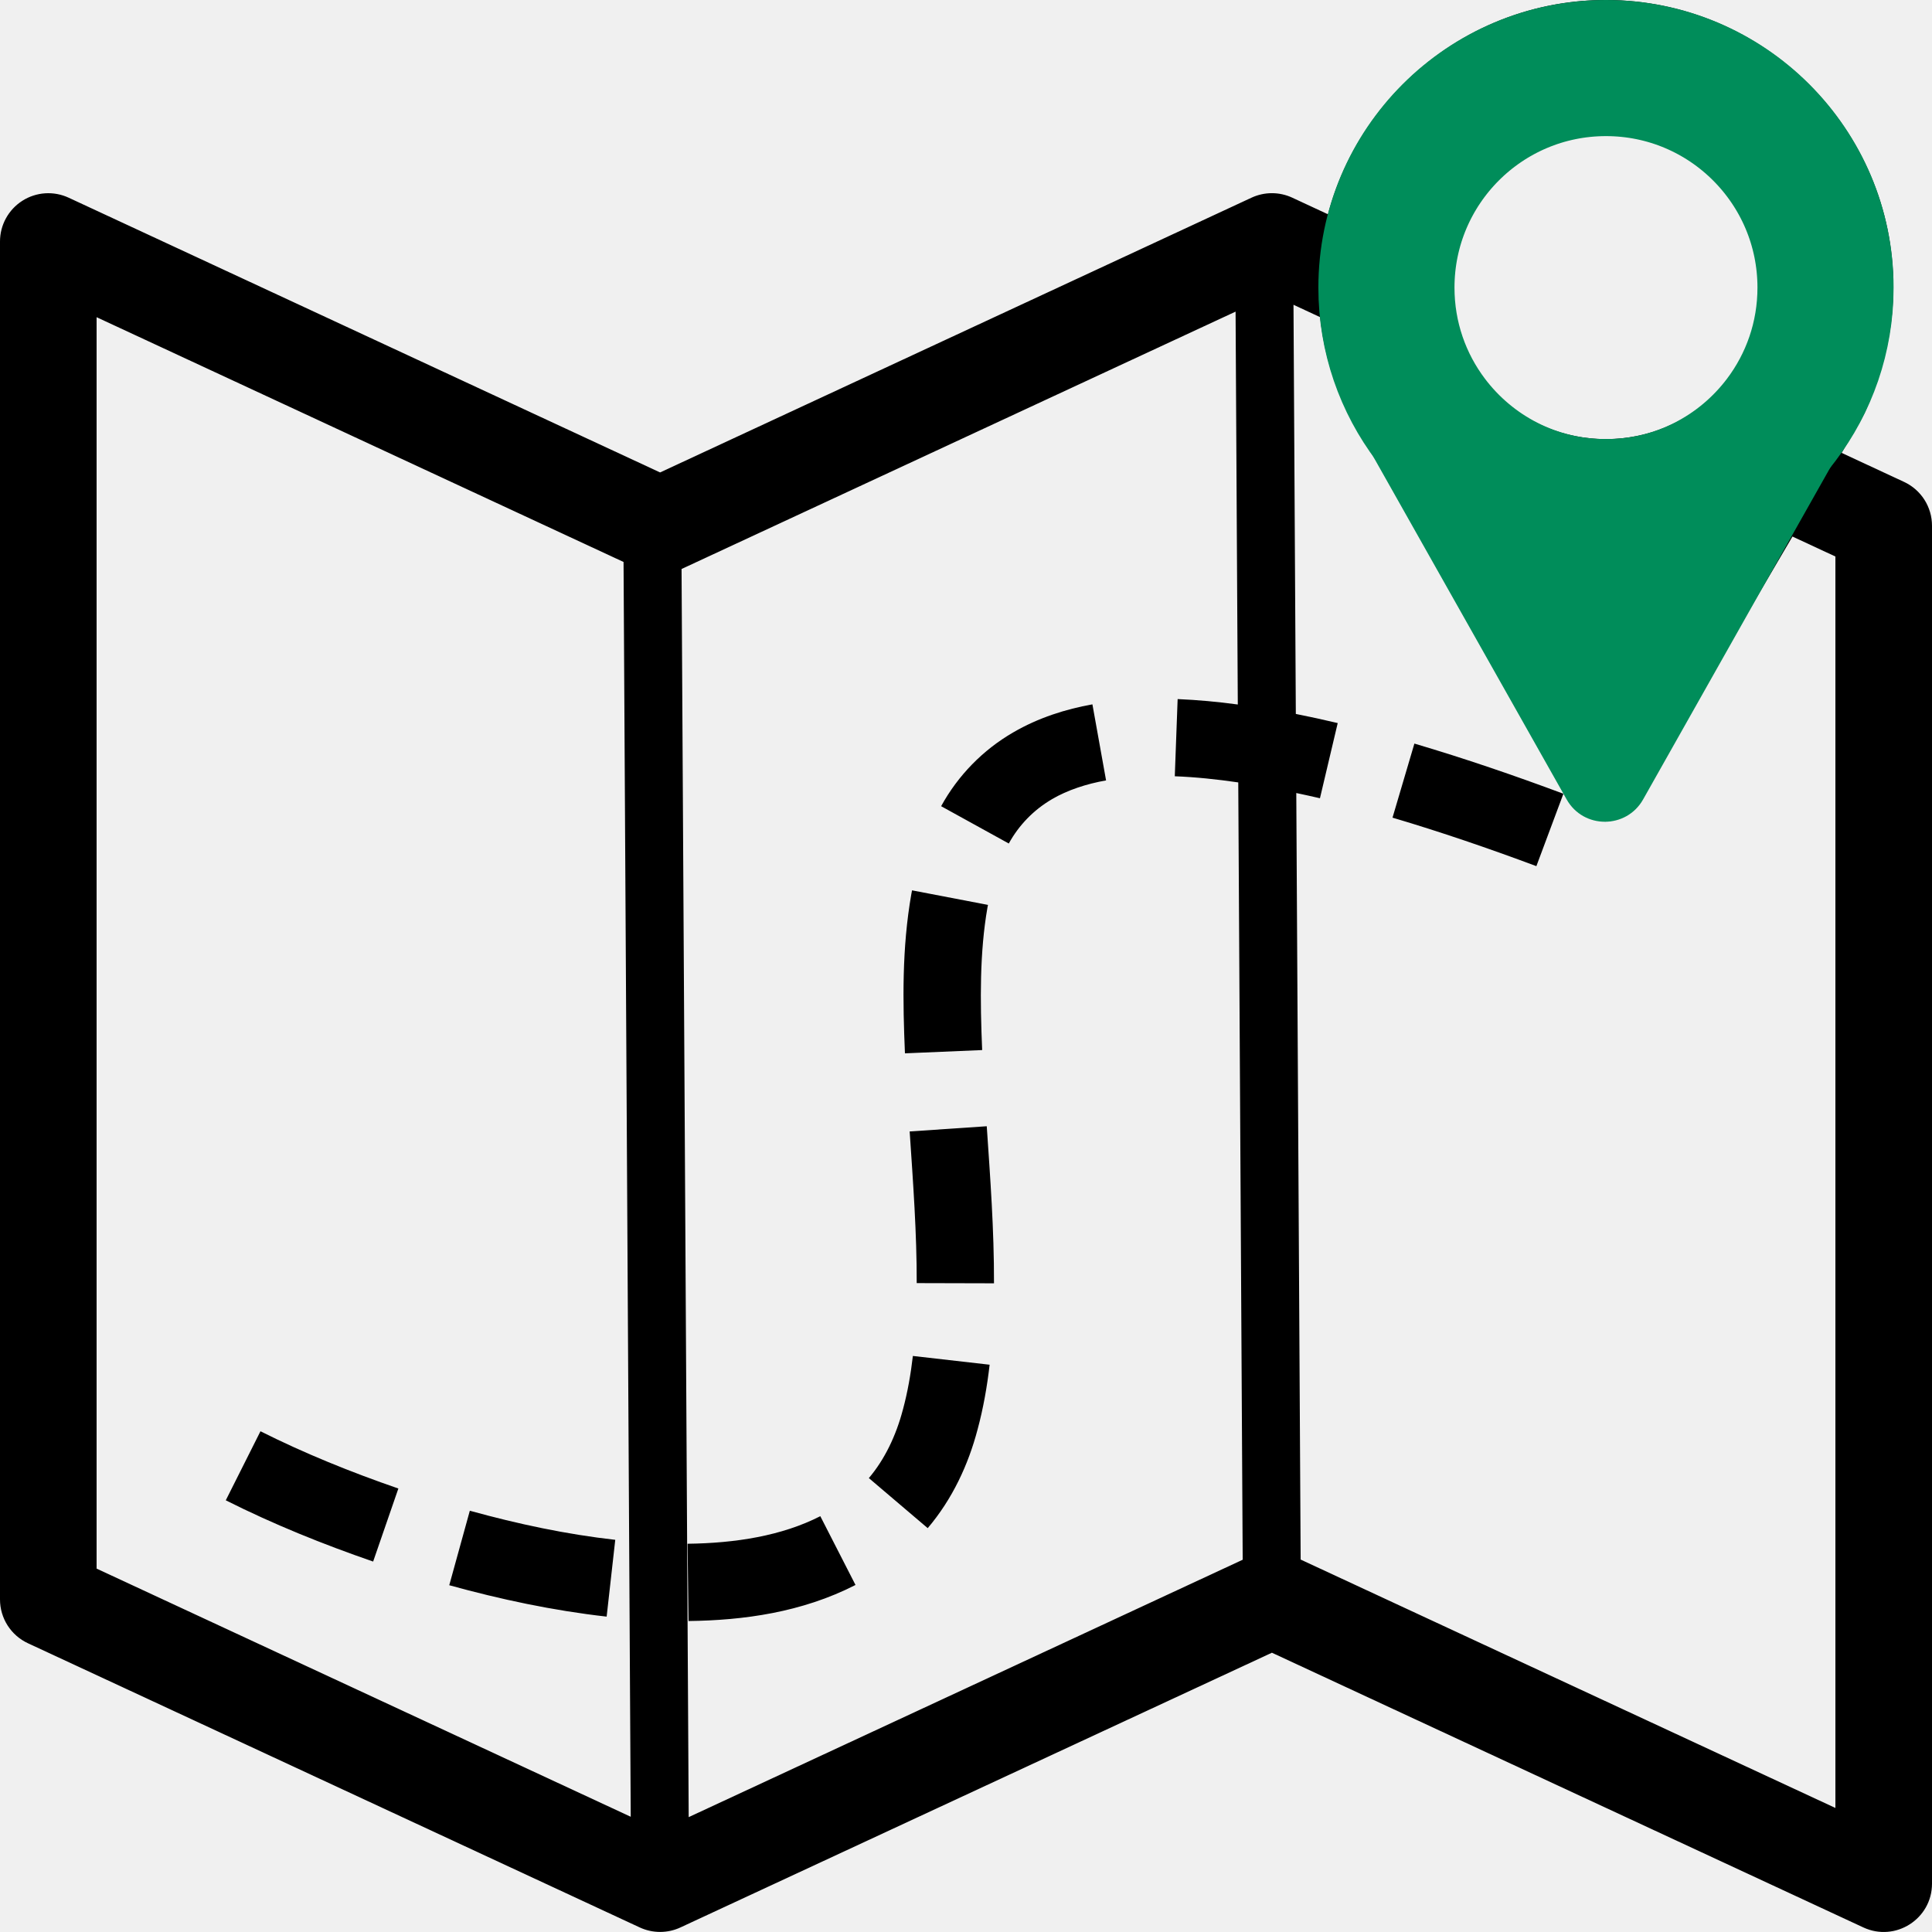
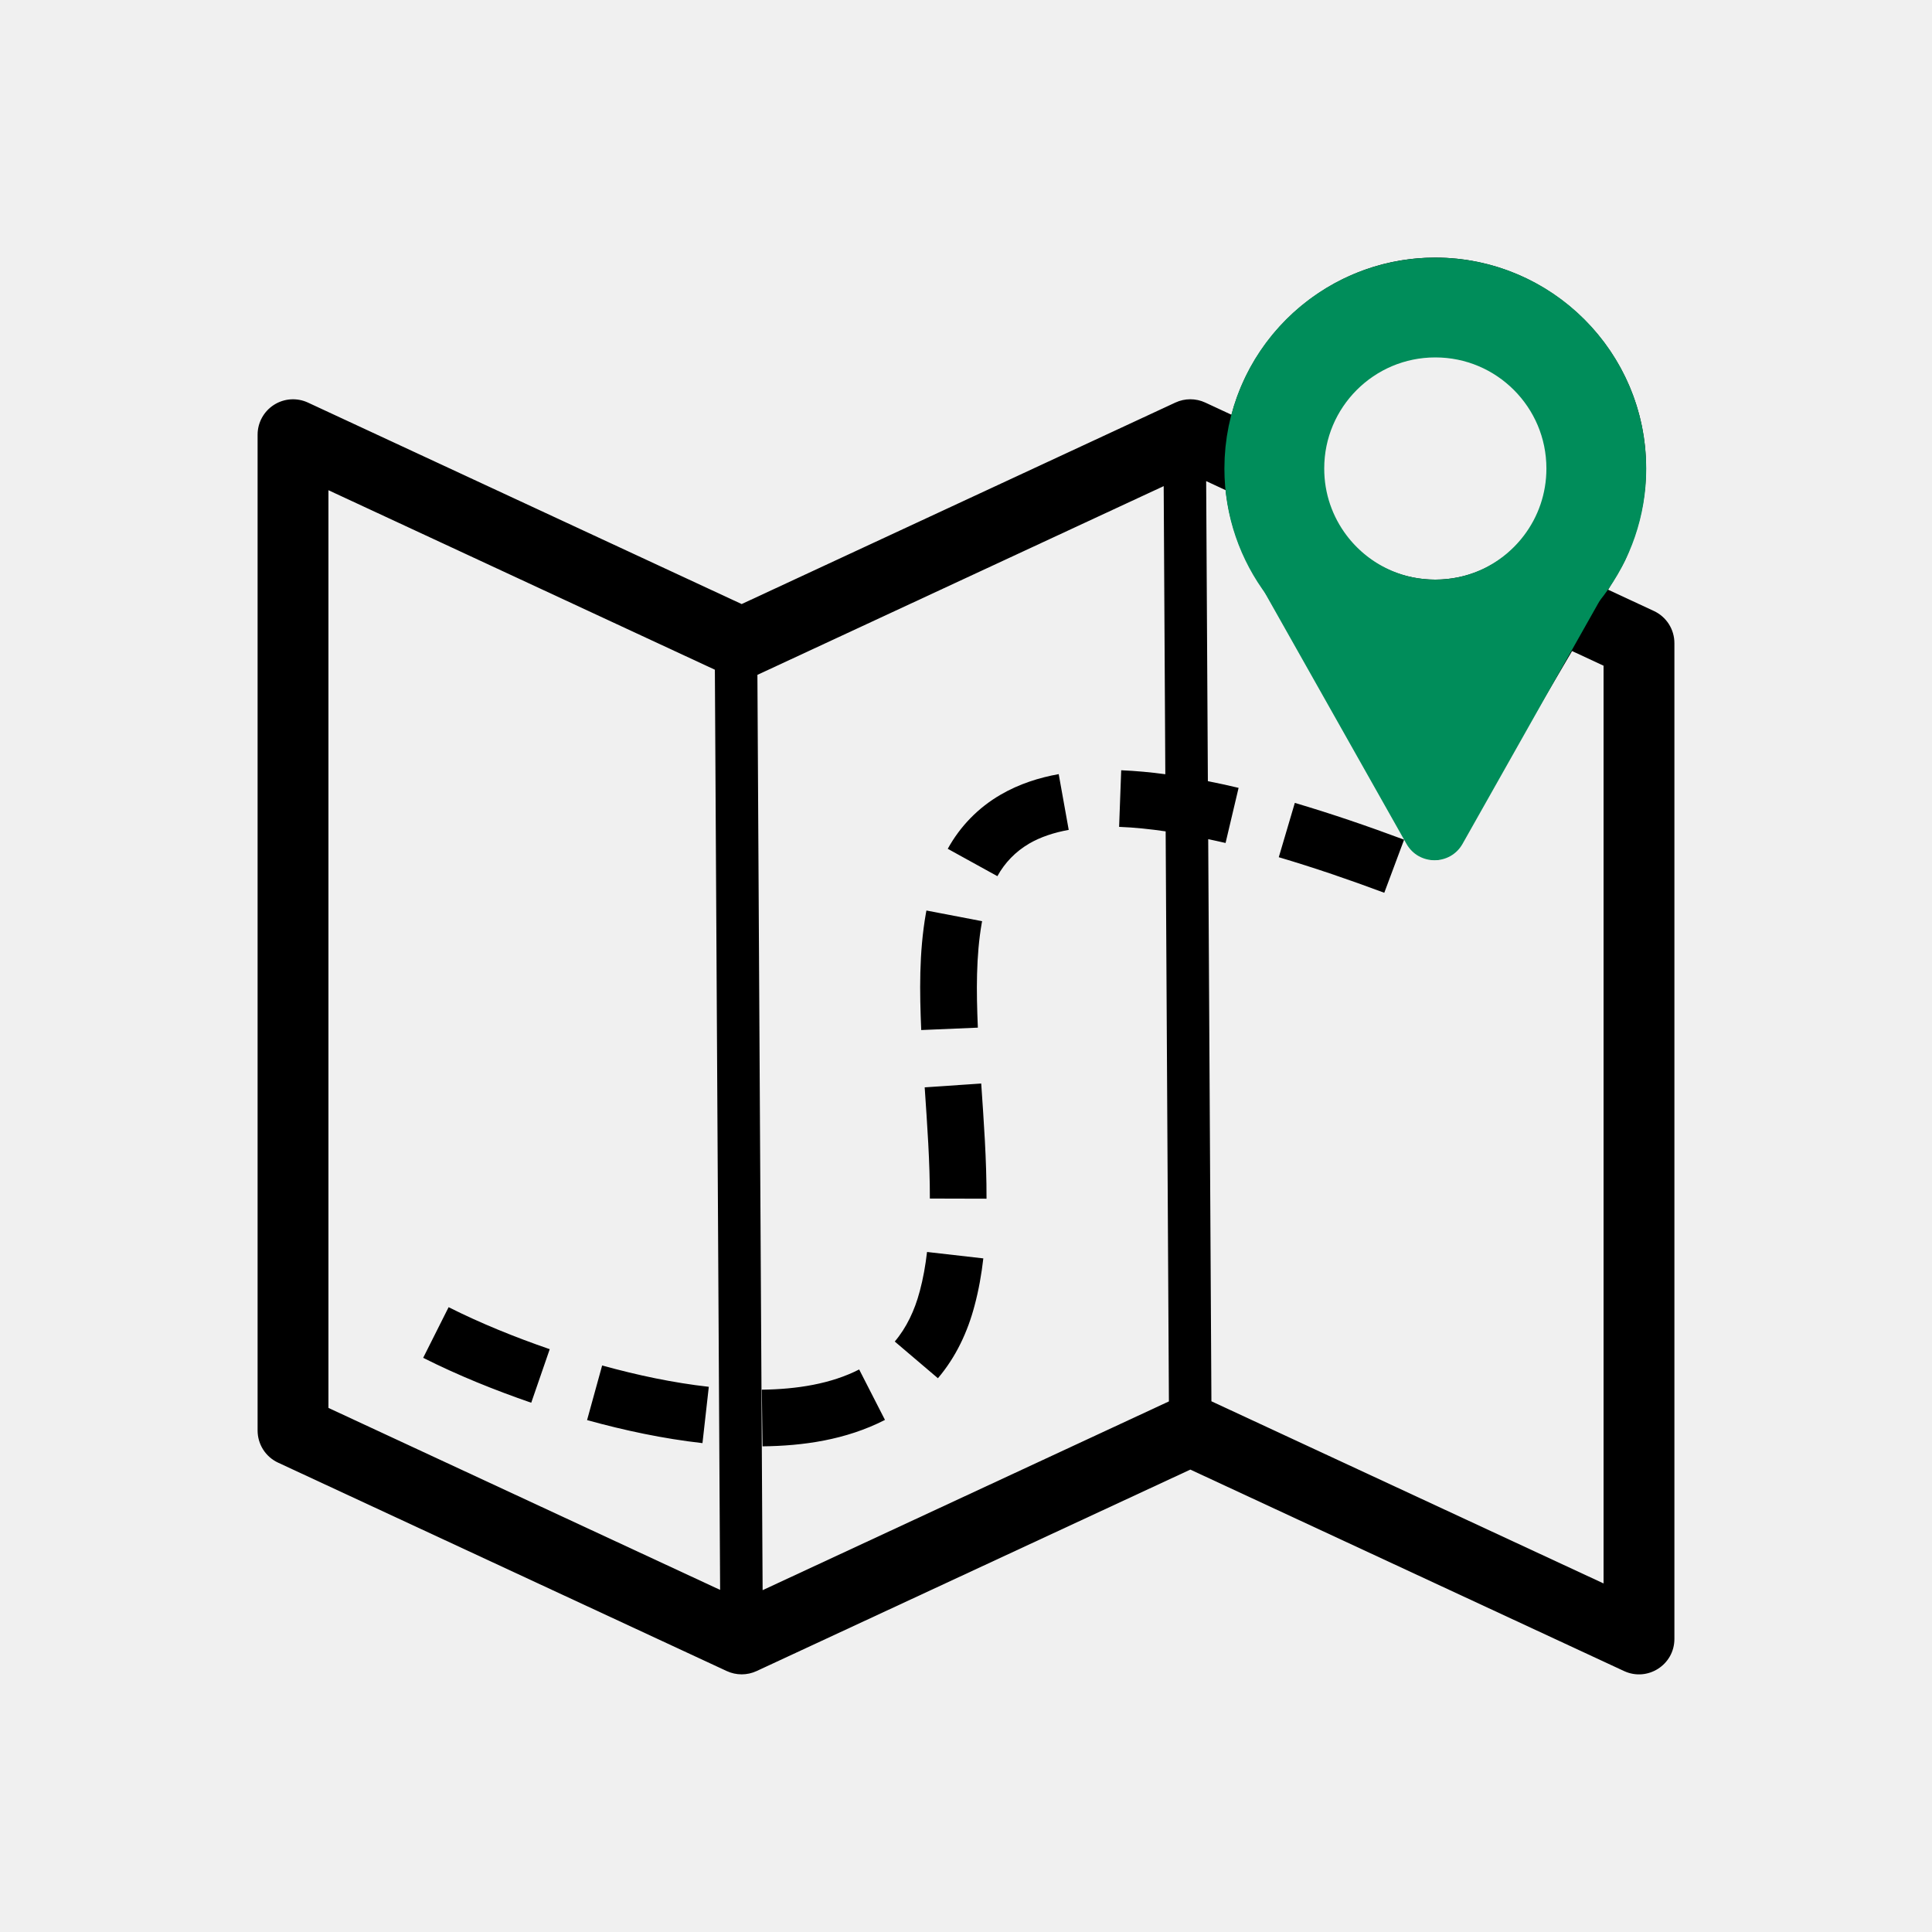
- <svg xmlns="http://www.w3.org/2000/svg" width="88" height="88" viewBox="0 0 88 88" fill="none">
-   <g clip-path="url(#clip0_434_10)">
-     <path fill-rule="evenodd" clip-rule="evenodd" d="M73.143 0C67.089 0 61.969 4.167 60.489 9.761L58.861 9.004C58.57 8.869 58.254 8.799 57.933 8.799C57.613 8.799 57.296 8.869 57.005 9.004L30.066 21.519L3.127 9.005C2.791 8.849 2.422 8.781 2.054 8.805C1.685 8.83 1.328 8.947 1.017 9.146C0.705 9.345 0.449 9.619 0.271 9.943C0.093 10.267 6.20685e-05 10.63 5.93344e-08 11V72.853C-9.73394e-05 73.272 0.12 73.683 0.345 74.036C0.571 74.39 0.893 74.672 1.273 74.848L29.139 87.792C29.43 87.927 29.747 87.997 30.067 87.997C30.387 87.997 30.704 87.927 30.994 87.792L57.934 75.279L84.873 87.792C86.332 88.469 88 87.405 88 85.798V23.946C88 23.526 87.88 23.116 87.655 22.762C87.429 22.408 87.107 22.127 86.727 21.95L83.884 20.628L84.774 19.113C84.976 18.746 85.137 18.355 85.275 17.956C85.912 16.402 86.239 14.74 86.24 13.061C86.24 5.883 80.342 0 73.143 0ZM73.143 6.119C77.019 6.119 80.102 9.195 80.102 13.061C80.102 16.926 77.019 20 73.143 20C69.267 20 66.184 16.926 66.184 13.061C66.184 9.195 69.267 6.119 73.143 6.119ZM58.917 13.882L60.129 14.446C60.364 16.645 61.159 18.747 62.439 20.552L71.545 36.295C72.821 37.961 73.669 37.645 74.73 36.207L81.644 24.439L83.6 25.348V82.35L59.243 71.036L59.044 36.121C59.404 36.199 59.762 36.274 60.122 36.359L60.931 32.935C60.298 32.785 59.662 32.646 59.023 32.519L58.917 13.882ZM56.279 14.194L56.38 32.089C55.471 31.965 54.557 31.882 53.64 31.842L53.51 35.358C54.468 35.394 55.433 35.497 56.401 35.638L56.603 71.044L31.369 82.768L31.044 25.917L56.279 14.194ZM4.4 14.448L28.402 25.597L28.729 82.751L4.4 71.448V14.448ZM49.758 32.082C48.546 32.3 47.306 32.688 46.152 33.359C44.77 34.159 43.635 35.321 42.867 36.721L45.949 38.421C46.408 37.585 47.085 36.889 47.908 36.407L47.913 36.403L47.919 36.399C48.629 35.986 49.474 35.708 50.38 35.546L49.758 32.082ZM64.424 33.869L63.427 37.243C65.629 37.895 67.811 38.643 69.98 39.452L71.211 36.154C68.983 35.323 66.723 34.549 64.424 33.869ZM41.542 40.554L41.516 40.693L41.513 40.705C41.074 43.197 41.121 45.648 41.219 47.978L44.736 47.829C44.64 45.568 44.62 43.38 44.979 41.327L45.001 41.217L41.542 40.554ZM44.945 51.299L41.434 51.536C41.592 53.885 41.761 56.187 41.755 58.444L45.275 58.453C45.282 56.016 45.103 53.633 44.945 51.299ZM41.58 61.762C41.483 62.601 41.339 63.416 41.128 64.2L41.126 64.204L41.124 64.211C40.816 65.386 40.298 66.473 39.575 67.325L42.256 69.605C43.389 68.271 44.108 66.702 44.526 65.115L44.528 65.109C44.792 64.127 44.964 63.138 45.076 62.161L41.58 61.762ZM11.864 65.192L10.284 68.337C12.466 69.435 14.723 70.342 16.996 71.127L18.145 67.8C15.984 67.054 13.875 66.202 11.864 65.192ZM21.4 68.812L20.463 72.205C22.792 72.848 25.186 73.359 27.632 73.635L28.024 70.137C25.806 69.888 23.594 69.418 21.4 68.812ZM37.364 69.06C35.611 69.957 33.495 70.289 31.318 70.316L31.362 73.835C33.856 73.806 36.523 73.445 38.967 72.193L37.364 69.06Z" fill="black" />
-     <path d="M63.15 13.1C63.15 7.577 67.627 3.1 73.15 3.1C78.673 3.1 83.15 7.577 83.15 13.1C83.15 15.368 82.398 17.452 81.129 19.129C79.298 21.547 76.406 23.1 73.15 23.1C69.894 23.1 67.002 21.547 65.171 19.129C63.902 17.452 63.15 15.368 63.15 13.1Z" stroke="#008D5A" stroke-width="6.2" />
-     <path d="M71.358 36.412L62.1 20H84.1L74.842 36.412C74.077 37.769 72.123 37.769 71.358 36.412Z" fill="#008D5A" />
+ <svg xmlns="http://www.w3.org/2000/svg" width="120" height="120" viewBox="0 0 120 120" fill="none">
+   <g clip-path="url(#clip0_452_497)">
+     <path fill-rule="evenodd" clip-rule="evenodd" d="M89.143 16C83.089 16 77.969 20.167 76.489 25.761L74.861 25.004C74.57 24.869 74.254 24.799 73.933 24.799C73.613 24.799 73.296 24.869 73.005 25.004L46.066 37.519L19.127 25.005C18.791 24.849 18.422 24.781 18.054 24.805C17.685 24.83 17.328 24.947 17.017 25.146C16.705 25.345 16.449 25.619 16.271 25.943C16.093 26.267 16 26.63 16 27V88.853C16 89.272 16.12 89.683 16.345 90.036C16.571 90.39 16.893 90.672 17.273 90.848L45.139 103.792C45.43 103.927 45.746 103.997 46.067 103.997C46.387 103.997 46.704 103.927 46.995 103.792L73.934 91.279L100.873 103.792C102.332 104.469 104 103.405 104 101.798V39.946C104 39.526 103.88 39.115 103.655 38.762C103.429 38.408 103.107 38.127 102.727 37.95L99.884 36.628L100.774 35.113C100.976 34.746 101.137 34.355 101.276 33.956C101.912 32.402 102.239 30.74 102.24 29.061C102.24 21.883 96.342 16 89.143 16ZM89.143 22.119C93.019 22.119 96.102 25.195 96.102 29.061C96.102 32.926 93.019 36 89.143 36C85.267 36 82.184 32.926 82.184 29.061C82.184 25.195 85.267 22.119 89.143 22.119ZM74.917 29.882L76.129 30.446C76.364 32.645 77.159 34.747 78.439 36.551L87.545 52.295C88.821 53.961 89.669 53.645 90.73 52.207L97.644 40.438L99.6 41.348V98.35L75.243 87.036L75.044 52.121C75.403 52.199 75.762 52.274 76.122 52.359L76.931 48.935C76.298 48.785 75.662 48.646 75.023 48.519L74.917 29.882ZM72.279 30.194L72.38 48.089C71.471 47.965 70.557 47.882 69.64 47.842L69.51 51.358C70.468 51.394 71.433 51.497 72.401 51.638L72.603 87.044L47.368 98.768L47.044 41.917L72.279 30.194ZM20.4 30.448L44.402 41.597L44.728 98.751L20.4 87.448V30.448ZM65.758 48.082C64.546 48.3 63.306 48.688 62.152 49.359C60.77 50.159 59.635 51.321 58.867 52.721L61.949 54.421C62.408 53.585 63.085 52.889 63.908 52.407L63.913 52.403L63.919 52.399C64.629 51.986 65.475 51.708 66.38 51.546L65.758 48.082ZM80.424 49.869L79.427 53.243C81.629 53.895 83.811 54.643 85.98 55.452L87.211 52.154C84.983 51.323 82.723 50.549 80.424 49.869ZM57.542 56.554L57.516 56.693L57.513 56.705C57.074 59.197 57.121 61.648 57.219 63.978L60.736 63.829C60.64 61.568 60.62 59.38 60.979 57.327L61.001 57.217L57.542 56.554ZM60.945 67.299L57.434 67.536C57.592 69.885 57.761 72.187 57.755 74.444L61.275 74.453C61.282 72.016 61.103 69.632 60.945 67.299ZM57.58 77.762C57.483 78.601 57.339 79.416 57.128 80.2L57.126 80.204L57.124 80.211C56.816 81.386 56.298 82.473 55.575 83.325L58.256 85.605C59.389 84.271 60.108 82.702 60.526 81.115L60.528 81.109C60.792 80.127 60.964 79.138 61.076 78.161L57.58 77.762ZM27.864 81.192L26.284 84.337C28.466 85.435 30.723 86.342 32.996 87.127L34.145 83.8C31.984 83.054 29.875 82.202 27.864 81.192ZM37.4 84.812L36.464 88.205C38.792 88.848 41.186 89.359 43.632 89.635L44.025 86.137C41.806 85.888 39.594 85.418 37.4 84.812ZM53.364 85.06C51.611 85.957 49.495 86.289 47.318 86.316L47.362 89.835C49.856 89.806 52.523 89.445 54.967 88.193L53.364 85.06Z" fill="black" />
+     <path d="M99.15 29.1C99.15 31.368 98.398 33.452 97.129 35.129C95.298 37.547 92.406 39.1 89.15 39.1C85.894 39.1 83.002 37.547 81.171 35.129C79.902 33.452 79.15 31.368 79.15 29.1C79.15 23.577 83.627 19.1 89.15 19.1C94.673 19.1 99.15 23.577 99.15 29.1Z" stroke="#008D5A" stroke-width="6.2" />
+     <path d="M87.358 52.412L78.1 36H100.1L90.842 52.412C90.077 53.769 88.123 53.769 87.358 52.412Z" fill="#008D5A" />
  </g>
  <defs>
-     <clipPath id="clip0_434_10">
-       <rect width="88" height="88" fill="white" />
+     <clipPath id="clip0_452_497">
+       <rect width="88" height="88" fill="white" transform="translate(16 16)" />
    </clipPath>
  </defs>
</svg>
